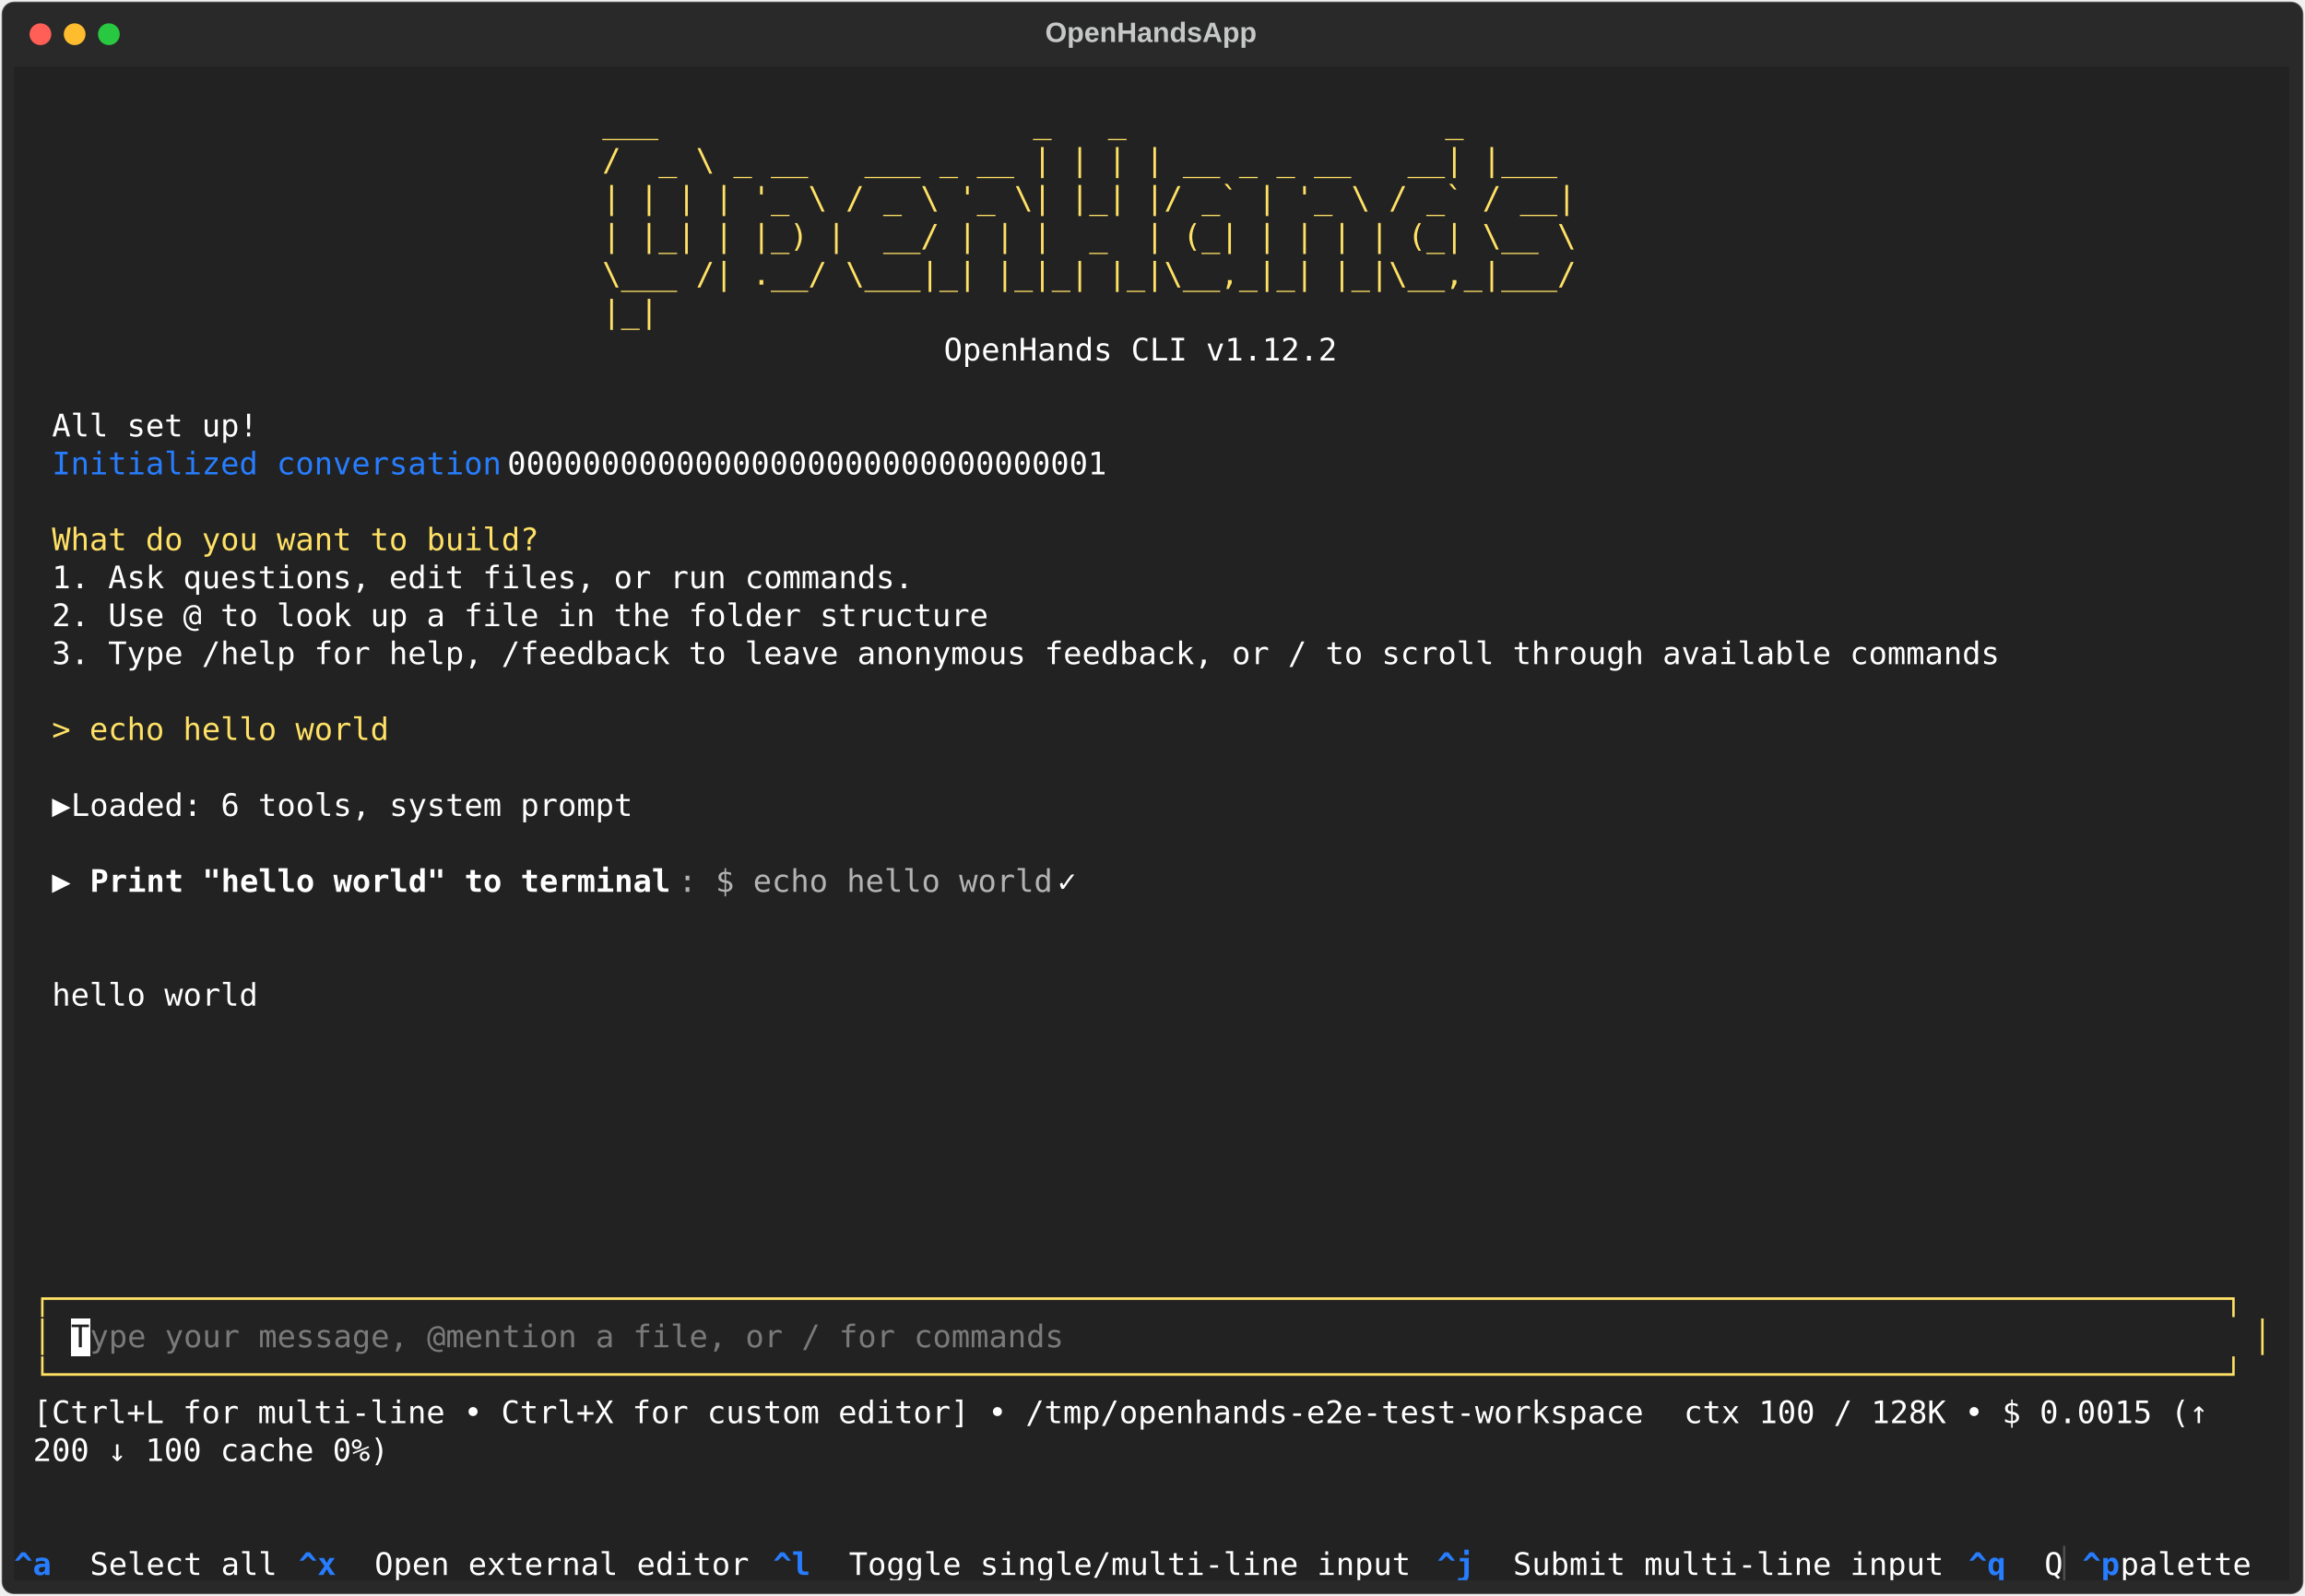
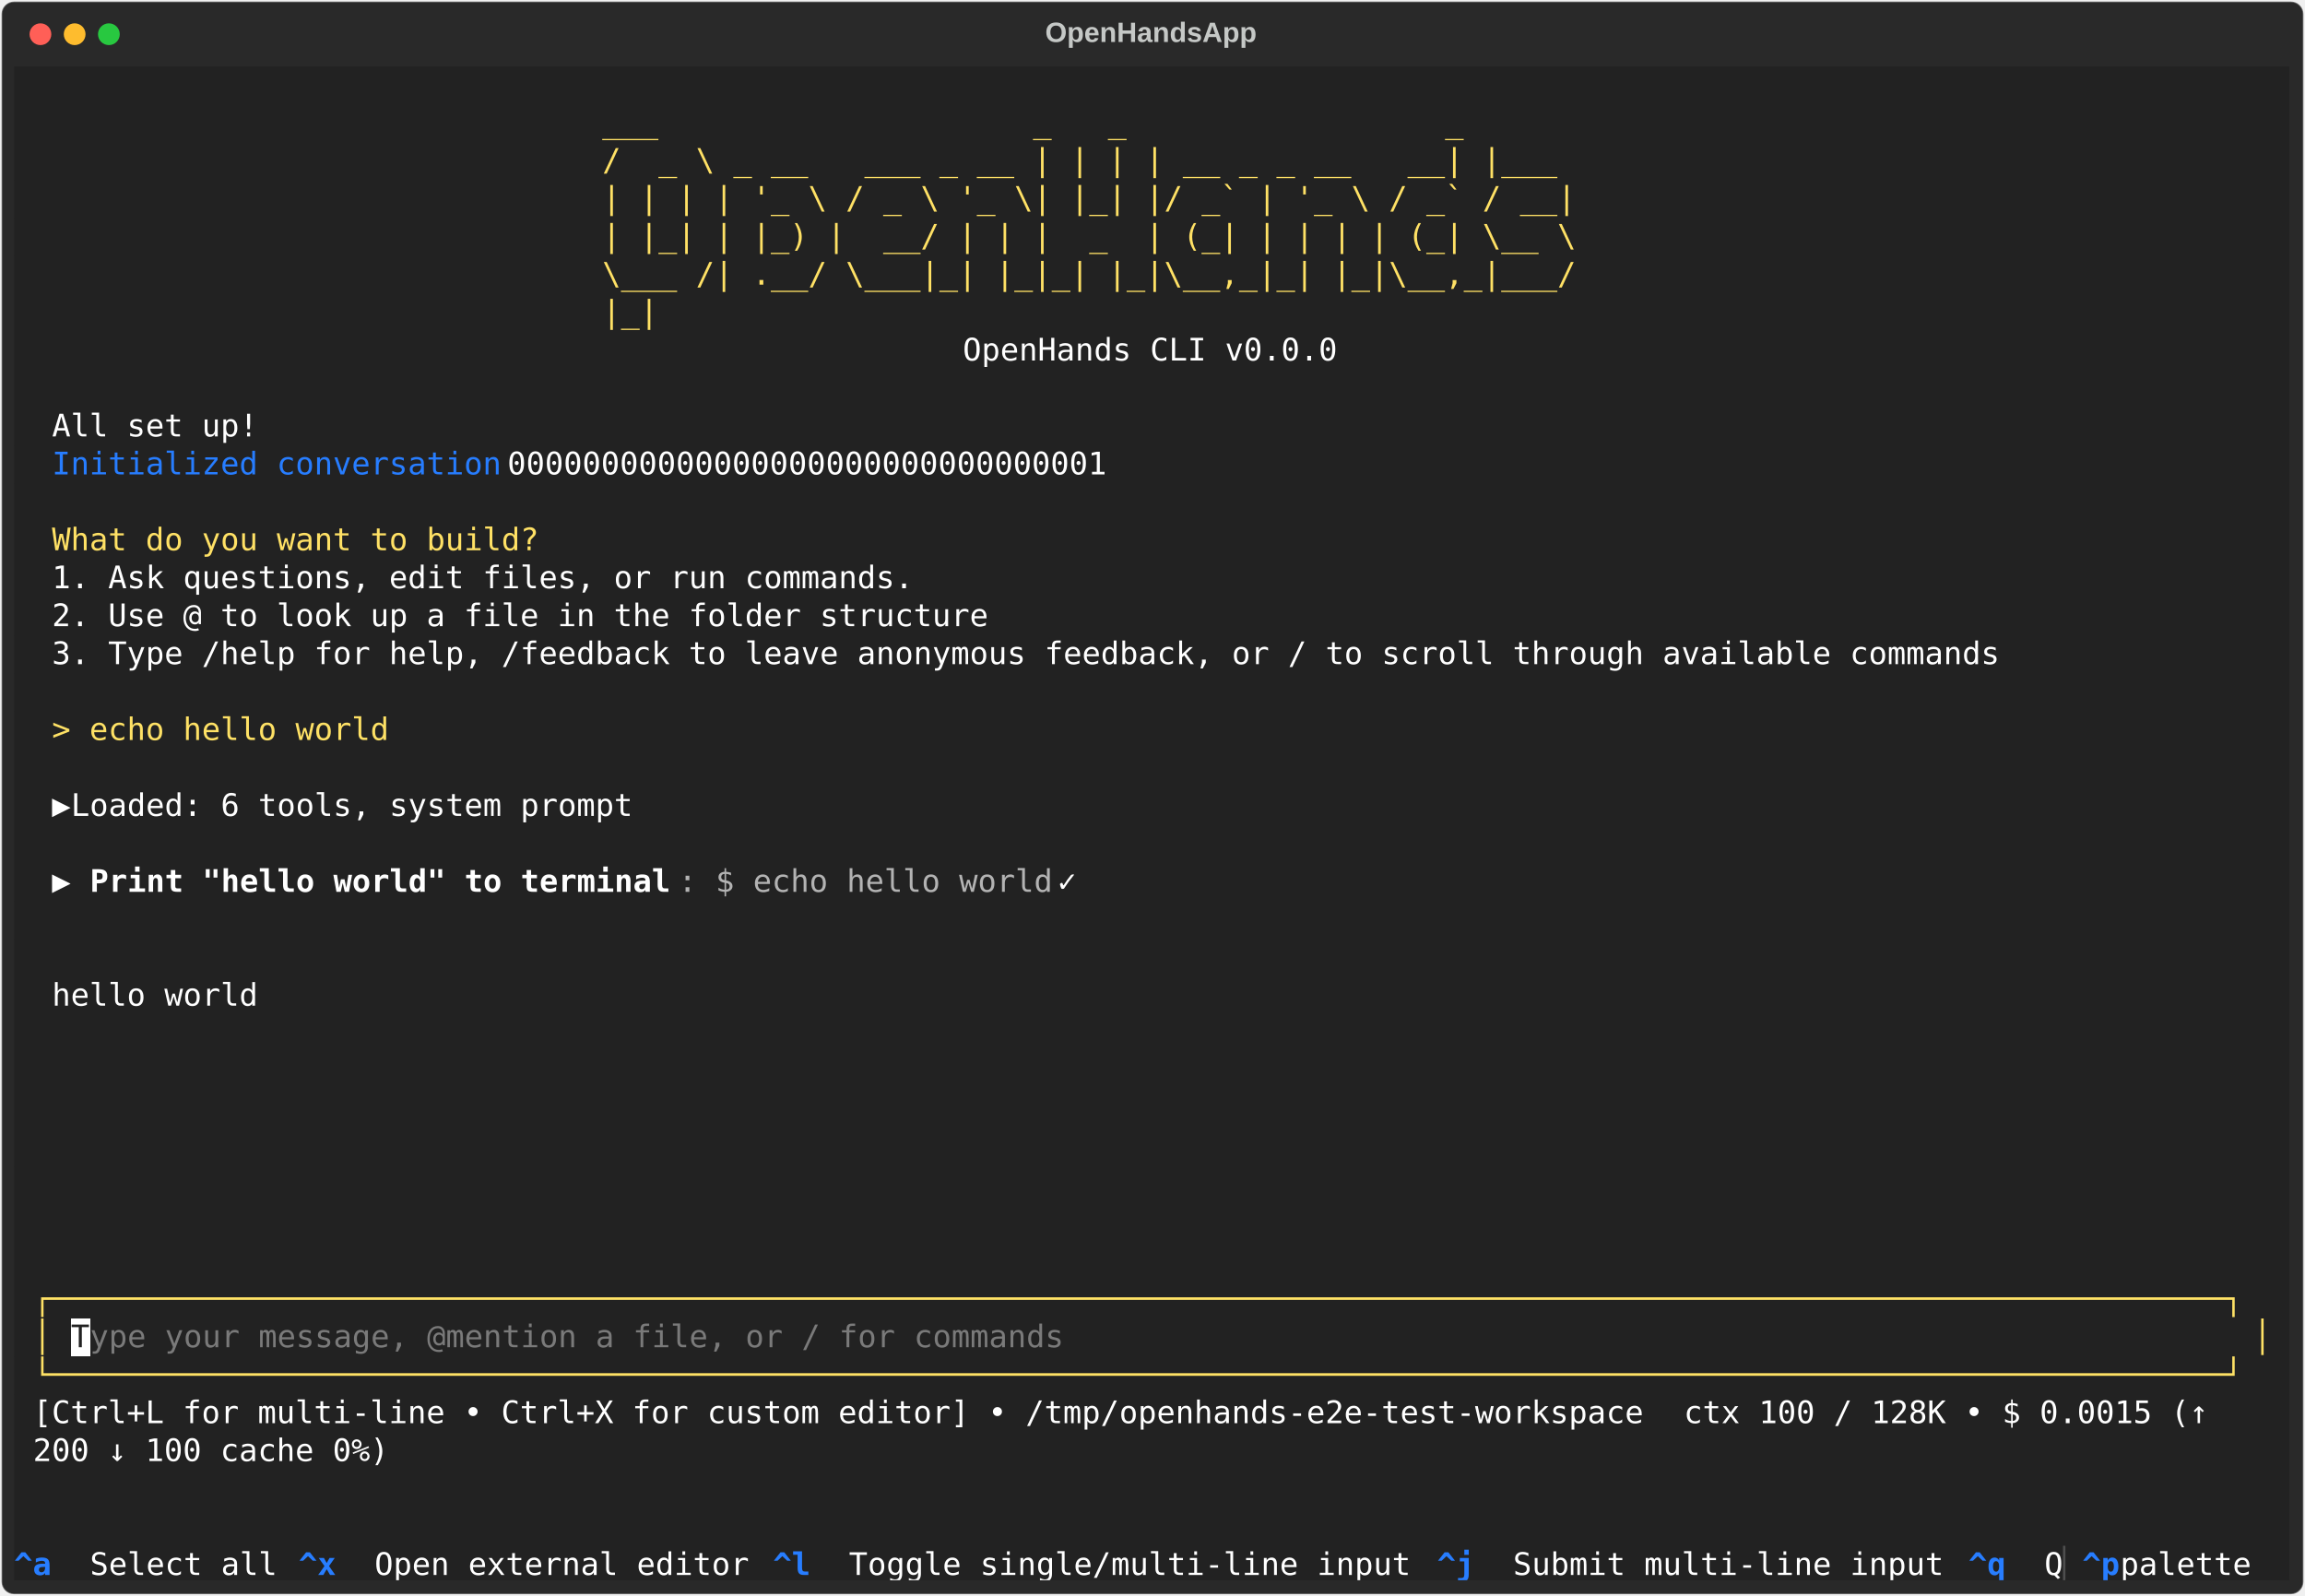
<svg xmlns="http://www.w3.org/2000/svg" class="rich-terminal" viewBox="0 0 1482 1026.0">
  <style>

    @font-face {
        font-family: "Fira Code";
        src: local("FiraCode-Regular"),
                url("https://cdnjs.cloudflare.com/ajax/libs/firacode/6.2.0/woff2/FiraCode-Regular.woff2") format("woff2"),
                url("https://cdnjs.cloudflare.com/ajax/libs/firacode/6.2.0/woff/FiraCode-Regular.woff") format("woff");
        font-style: normal;
        font-weight: 400;
    }
    @font-face {
        font-family: "Fira Code";
        src: local("FiraCode-Bold"),
                url("https://cdnjs.cloudflare.com/ajax/libs/firacode/6.2.0/woff2/FiraCode-Bold.woff2") format("woff2"),
                url("https://cdnjs.cloudflare.com/ajax/libs/firacode/6.2.0/woff/FiraCode-Bold.woff") format("woff");
        font-style: bold;
        font-weight: 700;
    }

    .terminal-matrix {
        font-family: Fira Code, monospace;
        font-size: 20px;
        line-height: 24.4px;
        font-variant-east-asian: full-width;
    }

    .terminal-title {
        font-size: 18px;
        font-weight: bold;
        font-family: arial;
    }

    .terminal-r1 { fill: #c5c8c6 }
.terminal-r2 { fill: #ffe165 }
.terminal-r3 { fill: #ffffff }
.terminal-r4 { fill: #277dff }
.terminal-r5 { fill: #fee165 }
.terminal-r6 { fill: #ffffff;font-weight: bold }
.terminal-r7 { fill: #b3b3b3 }
.terminal-r8 { fill: #222222 }
.terminal-r9 { fill: #7a7a7a }
.terminal-r10 { fill: #277dff;font-weight: bold }
.terminal-r11 { fill: #4e4e4e }
    </style>
  <defs>
    <clipPath id="terminal-clip-terminal">
      <rect x="0" y="0" width="1463.0" height="975.0" />
    </clipPath>
    <clipPath id="terminal-line-0">
      <rect x="0" y="1.5" width="1464" height="24.65" />
    </clipPath>
    <clipPath id="terminal-line-1">
      <rect x="0" y="25.9" width="1464" height="24.65" />
    </clipPath>
    <clipPath id="terminal-line-2">
      <rect x="0" y="50.3" width="1464" height="24.65" />
    </clipPath>
    <clipPath id="terminal-line-3">
      <rect x="0" y="74.7" width="1464" height="24.65" />
    </clipPath>
    <clipPath id="terminal-line-4">
      <rect x="0" y="99.1" width="1464" height="24.65" />
    </clipPath>
    <clipPath id="terminal-line-5">
      <rect x="0" y="123.5" width="1464" height="24.65" />
    </clipPath>
    <clipPath id="terminal-line-6">
      <rect x="0" y="147.9" width="1464" height="24.65" />
    </clipPath>
    <clipPath id="terminal-line-7">
      <rect x="0" y="172.3" width="1464" height="24.65" />
    </clipPath>
    <clipPath id="terminal-line-8">
      <rect x="0" y="196.7" width="1464" height="24.65" />
    </clipPath>
    <clipPath id="terminal-line-9">
      <rect x="0" y="221.1" width="1464" height="24.65" />
    </clipPath>
    <clipPath id="terminal-line-10">
      <rect x="0" y="245.5" width="1464" height="24.65" />
    </clipPath>
    <clipPath id="terminal-line-11">
      <rect x="0" y="269.9" width="1464" height="24.65" />
    </clipPath>
    <clipPath id="terminal-line-12">
      <rect x="0" y="294.3" width="1464" height="24.65" />
    </clipPath>
    <clipPath id="terminal-line-13">
      <rect x="0" y="318.7" width="1464" height="24.65" />
    </clipPath>
    <clipPath id="terminal-line-14">
      <rect x="0" y="343.1" width="1464" height="24.65" />
    </clipPath>
    <clipPath id="terminal-line-15">
      <rect x="0" y="367.5" width="1464" height="24.65" />
    </clipPath>
    <clipPath id="terminal-line-16">
      <rect x="0" y="391.9" width="1464" height="24.65" />
    </clipPath>
    <clipPath id="terminal-line-17">
      <rect x="0" y="416.3" width="1464" height="24.65" />
    </clipPath>
    <clipPath id="terminal-line-18">
      <rect x="0" y="440.7" width="1464" height="24.65" />
    </clipPath>
    <clipPath id="terminal-line-19">
      <rect x="0" y="465.1" width="1464" height="24.65" />
    </clipPath>
    <clipPath id="terminal-line-20">
      <rect x="0" y="489.5" width="1464" height="24.65" />
    </clipPath>
    <clipPath id="terminal-line-21">
      <rect x="0" y="513.9" width="1464" height="24.65" />
    </clipPath>
    <clipPath id="terminal-line-22">
      <rect x="0" y="538.3" width="1464" height="24.65" />
    </clipPath>
    <clipPath id="terminal-line-23">
      <rect x="0" y="562.7" width="1464" height="24.65" />
    </clipPath>
    <clipPath id="terminal-line-24">
      <rect x="0" y="587.1" width="1464" height="24.65" />
    </clipPath>
    <clipPath id="terminal-line-25">
      <rect x="0" y="611.5" width="1464" height="24.65" />
    </clipPath>
    <clipPath id="terminal-line-26">
      <rect x="0" y="635.9" width="1464" height="24.65" />
    </clipPath>
    <clipPath id="terminal-line-27">
      <rect x="0" y="660.3" width="1464" height="24.65" />
    </clipPath>
    <clipPath id="terminal-line-28">
      <rect x="0" y="684.7" width="1464" height="24.65" />
    </clipPath>
    <clipPath id="terminal-line-29">
      <rect x="0" y="709.1" width="1464" height="24.65" />
    </clipPath>
    <clipPath id="terminal-line-30">
      <rect x="0" y="733.5" width="1464" height="24.65" />
    </clipPath>
    <clipPath id="terminal-line-31">
      <rect x="0" y="757.9" width="1464" height="24.65" />
    </clipPath>
    <clipPath id="terminal-line-32">
      <rect x="0" y="782.3" width="1464" height="24.65" />
    </clipPath>
    <clipPath id="terminal-line-33">
      <rect x="0" y="806.7" width="1464" height="24.65" />
    </clipPath>
    <clipPath id="terminal-line-34">
      <rect x="0" y="831.1" width="1464" height="24.65" />
    </clipPath>
    <clipPath id="terminal-line-35">
      <rect x="0" y="855.5" width="1464" height="24.65" />
    </clipPath>
    <clipPath id="terminal-line-36">
      <rect x="0" y="879.9" width="1464" height="24.65" />
    </clipPath>
    <clipPath id="terminal-line-37">
      <rect x="0" y="904.3" width="1464" height="24.65" />
    </clipPath>
    <clipPath id="terminal-line-38">
      <rect x="0" y="928.7" width="1464" height="24.65" />
    </clipPath>
  </defs>
  <rect fill="#292929" stroke="rgba(255,255,255,0.35)" stroke-width="1" x="1" y="1" width="1480" height="1024" rx="8" />
  <text class="terminal-title" fill="#c5c8c6" text-anchor="middle" x="740" y="27">OpenHandsApp</text>
  <g transform="translate(26,22)">
    <circle cx="0" cy="0" r="7" fill="#ff5f57" />
    <circle cx="22" cy="0" r="7" fill="#febc2e" />
    <circle cx="44" cy="0" r="7" fill="#28c840" />
  </g>
  <g transform="translate(9, 41)" clip-path="url(#terminal-clip-terminal)">
    <rect fill="#222222" x="0" y="1.5" width="1464" height="24.65" shape-rendering="crispEdges" />
    <rect fill="#222222" x="0" y="25.9" width="378.2" height="24.65" shape-rendering="crispEdges" />
    <rect fill="#222222" x="378.2" y="25.9" width="695.4" height="24.65" shape-rendering="crispEdges" />
    <rect fill="#222222" x="1073.6" y="25.9" width="390.4" height="24.65" shape-rendering="crispEdges" />
    <rect fill="#222222" x="0" y="50.3" width="378.2" height="24.65" shape-rendering="crispEdges" />
    <rect fill="#222222" x="378.2" y="50.3" width="695.4" height="24.65" shape-rendering="crispEdges" />
    <rect fill="#222222" x="1073.6" y="50.3" width="390.4" height="24.65" shape-rendering="crispEdges" />
    <rect fill="#222222" x="0" y="74.7" width="378.2" height="24.65" shape-rendering="crispEdges" />
    <rect fill="#222222" x="378.2" y="74.7" width="695.4" height="24.65" shape-rendering="crispEdges" />
    <rect fill="#222222" x="1073.6" y="74.7" width="390.4" height="24.65" shape-rendering="crispEdges" />
    <rect fill="#222222" x="0" y="99.1" width="378.2" height="24.65" shape-rendering="crispEdges" />
    <rect fill="#222222" x="378.2" y="99.1" width="695.4" height="24.65" shape-rendering="crispEdges" />
    <rect fill="#222222" x="1073.6" y="99.1" width="390.4" height="24.65" shape-rendering="crispEdges" />
    <rect fill="#222222" x="0" y="123.5" width="378.2" height="24.65" shape-rendering="crispEdges" />
    <rect fill="#222222" x="378.2" y="123.5" width="695.4" height="24.65" shape-rendering="crispEdges" />
    <rect fill="#222222" x="1073.6" y="123.5" width="390.4" height="24.65" shape-rendering="crispEdges" />
    <rect fill="#222222" x="0" y="147.9" width="378.2" height="24.65" shape-rendering="crispEdges" />
    <rect fill="#222222" x="378.2" y="147.9" width="695.4" height="24.65" shape-rendering="crispEdges" />
    <rect fill="#222222" x="1073.6" y="147.9" width="390.4" height="24.65" shape-rendering="crispEdges" />
-     <rect fill="#222222" x="0" y="172.3" width="597.8" height="24.65" shape-rendering="crispEdges" />
-     <rect fill="#222222" x="597.8" y="172.3" width="256.2" height="24.65" shape-rendering="crispEdges" />
+     <rect fill="#222222" x="0" y="172.3" width="610" height="24.65" shape-rendering="crispEdges" />
+     <rect fill="#222222" x="610" y="172.3" width="244" height="24.65" shape-rendering="crispEdges" />
    <rect fill="#222222" x="854" y="172.3" width="610" height="24.65" shape-rendering="crispEdges" />
    <rect fill="#222222" x="0" y="196.7" width="1464" height="24.65" shape-rendering="crispEdges" />
    <rect fill="#222222" x="0" y="221.1" width="24.4" height="24.65" shape-rendering="crispEdges" />
    <rect fill="#222222" x="24.4" y="221.1" width="134.2" height="24.65" shape-rendering="crispEdges" />
    <rect fill="#222222" x="158.6" y="221.1" width="1305.4" height="24.65" shape-rendering="crispEdges" />
    <rect fill="#222222" x="0" y="245.5" width="24.4" height="24.65" shape-rendering="crispEdges" />
    <rect fill="#222222" x="24.4" y="245.5" width="292.8" height="24.65" shape-rendering="crispEdges" />
    <rect fill="#222222" x="317.2" y="245.5" width="402.6" height="24.65" shape-rendering="crispEdges" />
    <rect fill="#222222" x="719.8" y="245.5" width="744.2" height="24.65" shape-rendering="crispEdges" />
    <rect fill="#222222" x="0" y="269.9" width="1464" height="24.65" shape-rendering="crispEdges" />
    <rect fill="#222222" x="0" y="294.3" width="24.4" height="24.65" shape-rendering="crispEdges" />
    <rect fill="#222222" x="24.4" y="294.3" width="317.2" height="24.65" shape-rendering="crispEdges" />
    <rect fill="#222222" x="341.6" y="294.3" width="1122.4" height="24.65" shape-rendering="crispEdges" />
    <rect fill="#222222" x="0" y="318.7" width="24.4" height="24.65" shape-rendering="crispEdges" />
    <rect fill="#222222" x="24.4" y="318.7" width="561.2" height="24.65" shape-rendering="crispEdges" />
    <rect fill="#222222" x="585.6" y="318.7" width="878.4" height="24.65" shape-rendering="crispEdges" />
    <rect fill="#222222" x="0" y="343.1" width="24.4" height="24.65" shape-rendering="crispEdges" />
    <rect fill="#222222" x="24.4" y="343.1" width="610" height="24.65" shape-rendering="crispEdges" />
    <rect fill="#222222" x="634.4" y="343.1" width="829.6" height="24.65" shape-rendering="crispEdges" />
    <rect fill="#222222" x="0" y="367.5" width="24.4" height="24.65" shape-rendering="crispEdges" />
    <rect fill="#222222" x="24.4" y="367.5" width="1268.8" height="24.65" shape-rendering="crispEdges" />
    <rect fill="#222222" x="1293.2" y="367.5" width="170.8" height="24.65" shape-rendering="crispEdges" />
    <rect fill="#222222" x="0" y="391.9" width="1464" height="24.65" shape-rendering="crispEdges" />
    <rect fill="#222222" x="0" y="416.3" width="24.4" height="24.65" shape-rendering="crispEdges" />
    <rect fill="#222222" x="24.4" y="416.3" width="219.6" height="24.65" shape-rendering="crispEdges" />
    <rect fill="#222222" x="244" y="416.3" width="1220" height="24.65" shape-rendering="crispEdges" />
    <rect fill="#222222" x="0" y="440.7" width="1464" height="24.65" shape-rendering="crispEdges" />
    <rect fill="#222222" x="0" y="465.1" width="24.4" height="24.65" shape-rendering="crispEdges" />
    <rect fill="#222222" x="24.4" y="465.1" width="12.2" height="24.65" shape-rendering="crispEdges" />
    <rect fill="#222222" x="36.6" y="465.1" width="378.2" height="24.65" shape-rendering="crispEdges" />
    <rect fill="#222222" x="414.8" y="465.1" width="1049.2" height="24.65" shape-rendering="crispEdges" />
    <rect fill="#222222" x="0" y="489.5" width="1464" height="24.65" shape-rendering="crispEdges" />
    <rect fill="#222222" x="0" y="513.9" width="24.4" height="24.65" shape-rendering="crispEdges" />
    <rect fill="#222222" x="24.4" y="513.9" width="12.2" height="24.65" shape-rendering="crispEdges" />
    <rect fill="#222222" x="36.6" y="513.9" width="12.2" height="24.65" shape-rendering="crispEdges" />
    <rect fill="#222222" x="48.8" y="513.9" width="378.2" height="24.65" shape-rendering="crispEdges" />
    <rect fill="#222222" x="427" y="513.9" width="244" height="24.65" shape-rendering="crispEdges" />
    <rect fill="#222222" x="671" y="513.9" width="24.4" height="24.65" shape-rendering="crispEdges" />
    <rect fill="#222222" x="695.4" y="513.9" width="768.6" height="24.65" shape-rendering="crispEdges" />
    <rect fill="#222222" x="0" y="538.3" width="1464" height="24.65" shape-rendering="crispEdges" />
    <rect fill="#222222" x="0" y="562.7" width="1464" height="24.65" shape-rendering="crispEdges" />
    <rect fill="#222222" x="0" y="587.1" width="24.4" height="24.65" shape-rendering="crispEdges" />
    <rect fill="#222222" x="24.4" y="587.1" width="134.2" height="24.65" shape-rendering="crispEdges" />
    <rect fill="#222222" x="158.6" y="587.1" width="1305.4" height="24.65" shape-rendering="crispEdges" />
    <rect fill="#222222" x="0" y="611.5" width="1464" height="24.65" shape-rendering="crispEdges" />
    <rect fill="#222222" x="0" y="635.9" width="1464" height="24.65" shape-rendering="crispEdges" />
    <rect fill="#222222" x="0" y="660.3" width="1464" height="24.65" shape-rendering="crispEdges" />
    <rect fill="#222222" x="0" y="684.7" width="1464" height="24.65" shape-rendering="crispEdges" />
    <rect fill="#222222" x="0" y="709.1" width="1464" height="24.65" shape-rendering="crispEdges" />
    <rect fill="#222222" x="0" y="733.5" width="1464" height="24.65" shape-rendering="crispEdges" />
    <rect fill="#222222" x="0" y="757.9" width="12.2" height="24.65" shape-rendering="crispEdges" />
    <rect fill="#222222" x="12.2" y="757.9" width="12.2" height="24.65" shape-rendering="crispEdges" />
    <rect fill="#222222" x="24.4" y="757.9" width="1439.6" height="24.65" shape-rendering="crispEdges" />
    <rect fill="#222222" x="0" y="782.3" width="12.2" height="24.65" shape-rendering="crispEdges" />
    <rect fill="#222222" x="12.2" y="782.3" width="1439.6" height="24.65" shape-rendering="crispEdges" />
    <rect fill="#222222" x="1451.8" y="782.3" width="12.2" height="24.65" shape-rendering="crispEdges" />
    <rect fill="#222222" x="0" y="806.7" width="12.2" height="24.65" shape-rendering="crispEdges" />
    <rect fill="#222222" x="12.2" y="806.7" width="12.2" height="24.65" shape-rendering="crispEdges" />
    <rect fill="#222222" x="24.4" y="806.7" width="12.2" height="24.65" shape-rendering="crispEdges" />
    <rect fill="#ffffff" x="36.6" y="806.7" width="12.2" height="24.65" shape-rendering="crispEdges" />
    <rect fill="#222222" x="48.8" y="806.7" width="634.4" height="24.65" shape-rendering="crispEdges" />
    <rect fill="#222222" x="683.2" y="806.7" width="756.4" height="24.65" shape-rendering="crispEdges" />
    <rect fill="#222222" x="1439.6" y="806.7" width="12.2" height="24.65" shape-rendering="crispEdges" />
    <rect fill="#222222" x="1451.8" y="806.7" width="12.2" height="24.65" shape-rendering="crispEdges" />
    <rect fill="#222222" x="0" y="831.1" width="12.2" height="24.65" shape-rendering="crispEdges" />
    <rect fill="#222222" x="12.2" y="831.1" width="1439.6" height="24.65" shape-rendering="crispEdges" />
    <rect fill="#222222" x="1451.8" y="831.1" width="12.2" height="24.65" shape-rendering="crispEdges" />
    <rect fill="#222222" x="0" y="855.5" width="12.2" height="24.65" shape-rendering="crispEdges" />
    <rect fill="#222222" x="12.2" y="855.5" width="1061.4" height="24.65" shape-rendering="crispEdges" />
    <rect fill="#222222" x="1073.6" y="855.5" width="341.6" height="24.65" shape-rendering="crispEdges" />
    <rect fill="#222222" x="1415.2" y="855.5" width="48.8" height="24.65" shape-rendering="crispEdges" />
    <rect fill="#222222" x="0" y="879.9" width="12.2" height="24.65" shape-rendering="crispEdges" />
    <rect fill="#222222" x="12.2" y="879.9" width="231.8" height="24.65" shape-rendering="crispEdges" />
    <rect fill="#222222" x="244" y="879.9" width="1220" height="24.65" shape-rendering="crispEdges" />
    <rect fill="#222222" x="0" y="904.3" width="1464" height="24.65" shape-rendering="crispEdges" />
    <rect fill="#222222" x="0" y="928.7" width="1464" height="24.65" shape-rendering="crispEdges" />
    <rect fill="#222222" x="0" y="953.1" width="48.8" height="24.65" shape-rendering="crispEdges" />
    <rect fill="#222222" x="48.8" y="953.1" width="134.2" height="24.65" shape-rendering="crispEdges" />
    <rect fill="#222222" x="183" y="953.1" width="48.8" height="24.65" shape-rendering="crispEdges" />
    <rect fill="#222222" x="231.8" y="953.1" width="256.2" height="24.65" shape-rendering="crispEdges" />
    <rect fill="#222222" x="488" y="953.1" width="48.8" height="24.65" shape-rendering="crispEdges" />
    <rect fill="#222222" x="536.8" y="953.1" width="378.2" height="24.65" shape-rendering="crispEdges" />
    <rect fill="#222222" x="915" y="953.1" width="48.8" height="24.65" shape-rendering="crispEdges" />
    <rect fill="#222222" x="963.8" y="953.1" width="292.8" height="24.65" shape-rendering="crispEdges" />
    <rect fill="#222222" x="1256.6" y="953.1" width="48.8" height="24.65" shape-rendering="crispEdges" />
    <rect fill="#222222" x="1305.4" y="953.1" width="12.2" height="24.65" shape-rendering="crispEdges" />
    <rect fill="#222222" x="1317.6" y="953.1" width="12.2" height="24.65" shape-rendering="crispEdges" />
    <rect fill="#222222" x="1329.8" y="953.1" width="24.4" height="24.65" shape-rendering="crispEdges" />
    <rect fill="#222222" x="1354.2" y="953.1" width="97.6" height="24.65" shape-rendering="crispEdges" />
    <rect fill="#222222" x="1451.8" y="953.1" width="12.2" height="24.65" shape-rendering="crispEdges" />
    <g class="terminal-matrix">
      <text class="terminal-r1" x="1464" y="20" textLength="12.2" clip-path="url(#terminal-line-0)">
</text>
      <text class="terminal-r2" x="378.2" y="44.4" textLength="695.4" clip-path="url(#terminal-line-1)">     ___                    _   _                 _      </text>
      <text class="terminal-r1" x="1464" y="44.4" textLength="12.2" clip-path="url(#terminal-line-1)">
</text>
      <text class="terminal-r2" x="378.2" y="68.8" textLength="695.4" clip-path="url(#terminal-line-2)">    /  _ \ _ __   ___ _ __ | | | | __ _ _ __   __| |___  </text>
      <text class="terminal-r1" x="1464" y="68.8" textLength="12.2" clip-path="url(#terminal-line-2)">
</text>
      <text class="terminal-r2" x="378.2" y="93.2" textLength="695.4" clip-path="url(#terminal-line-3)">    | | | | '_ \ / _ \ '_ \| |_| |/ _` | '_ \ / _` / __| </text>
      <text class="terminal-r1" x="1464" y="93.2" textLength="12.2" clip-path="url(#terminal-line-3)">
</text>
      <text class="terminal-r2" x="378.2" y="117.6" textLength="695.4" clip-path="url(#terminal-line-4)">    | |_| | |_) |  __/ | | |  _  | (_| | | | | (_| \__ \ </text>
      <text class="terminal-r1" x="1464" y="117.6" textLength="12.2" clip-path="url(#terminal-line-4)">
</text>
      <text class="terminal-r2" x="378.2" y="142" textLength="695.4" clip-path="url(#terminal-line-5)">    \___ /| .__/ \___|_| |_|_| |_|\__,_|_| |_|\__,_|___/ </text>
      <text class="terminal-r1" x="1464" y="142" textLength="12.2" clip-path="url(#terminal-line-5)">
</text>
      <text class="terminal-r2" x="378.2" y="166.4" textLength="695.4" clip-path="url(#terminal-line-6)">          |_|                                            </text>
      <text class="terminal-r1" x="1464" y="166.4" textLength="12.2" clip-path="url(#terminal-line-6)">
</text>
-       <text class="terminal-r3" x="597.8" y="190.8" textLength="256.2" clip-path="url(#terminal-line-7)">OpenHands CLI v1.12.2</text>
+       <text class="terminal-r3" x="610" y="190.8" textLength="244" clip-path="url(#terminal-line-7)">OpenHands CLI v0.0.0</text>
      <text class="terminal-r1" x="1464" y="190.8" textLength="12.2" clip-path="url(#terminal-line-7)">
</text>
      <text class="terminal-r1" x="1464" y="215.2" textLength="12.2" clip-path="url(#terminal-line-8)">
</text>
      <text class="terminal-r3" x="24.4" y="239.6" textLength="134.2" clip-path="url(#terminal-line-9)">All set up!</text>
      <text class="terminal-r1" x="1464" y="239.6" textLength="12.2" clip-path="url(#terminal-line-9)">
</text>
      <text class="terminal-r4" x="24.4" y="264" textLength="292.8" clip-path="url(#terminal-line-10)">Initialized conversation</text>
      <text class="terminal-r3" x="317.2" y="264" textLength="402.6" clip-path="url(#terminal-line-10)"> 00000000000000000000000000000001</text>
      <text class="terminal-r1" x="1464" y="264" textLength="12.2" clip-path="url(#terminal-line-10)">
</text>
      <text class="terminal-r1" x="1464" y="288.4" textLength="12.2" clip-path="url(#terminal-line-11)">
</text>
      <text class="terminal-r2" x="24.4" y="312.8" textLength="317.2" clip-path="url(#terminal-line-12)">What do you want to build?</text>
      <text class="terminal-r1" x="1464" y="312.8" textLength="12.2" clip-path="url(#terminal-line-12)">
</text>
      <text class="terminal-r3" x="24.4" y="337.2" textLength="561.2" clip-path="url(#terminal-line-13)">1. Ask questions, edit files, or run commands.</text>
      <text class="terminal-r1" x="1464" y="337.2" textLength="12.2" clip-path="url(#terminal-line-13)">
</text>
      <text class="terminal-r3" x="24.4" y="361.6" textLength="610" clip-path="url(#terminal-line-14)">2. Use @ to look up a file in the folder structure</text>
      <text class="terminal-r1" x="1464" y="361.6" textLength="12.2" clip-path="url(#terminal-line-14)">
</text>
      <text class="terminal-r3" x="24.4" y="386" textLength="1268.8" clip-path="url(#terminal-line-15)">3. Type /help for help, /feedback to leave anonymous feedback, or / to scroll through available commands</text>
      <text class="terminal-r1" x="1464" y="386" textLength="12.2" clip-path="url(#terminal-line-15)">
</text>
      <text class="terminal-r1" x="1464" y="410.4" textLength="12.2" clip-path="url(#terminal-line-16)">
</text>
      <text class="terminal-r5" x="24.4" y="434.8" textLength="219.6" clip-path="url(#terminal-line-17)">&gt; echo hello world</text>
      <text class="terminal-r1" x="1464" y="434.8" textLength="12.2" clip-path="url(#terminal-line-17)">
</text>
      <text class="terminal-r1" x="1464" y="459.2" textLength="12.2" clip-path="url(#terminal-line-18)">
</text>
      <text class="terminal-r3" x="24.4" y="483.6" textLength="12.2" clip-path="url(#terminal-line-19)">▶</text>
      <text class="terminal-r3" x="36.6" y="483.6" textLength="378.2" clip-path="url(#terminal-line-19)"> Loaded: 6 tools, system prompt</text>
      <text class="terminal-r1" x="1464" y="483.6" textLength="12.2" clip-path="url(#terminal-line-19)">
</text>
      <text class="terminal-r1" x="1464" y="508" textLength="12.2" clip-path="url(#terminal-line-20)">
</text>
      <text class="terminal-r3" x="24.4" y="532.4" textLength="12.2" clip-path="url(#terminal-line-21)">▶</text>
      <text class="terminal-r6" x="48.8" y="532.4" textLength="378.2" clip-path="url(#terminal-line-21)">Print "hello world" to terminal</text>
      <text class="terminal-r7" x="427" y="532.4" textLength="244" clip-path="url(#terminal-line-21)">: $ echo hello world</text>
      <text class="terminal-r3" x="671" y="532.4" textLength="24.4" clip-path="url(#terminal-line-21)"> ✓</text>
      <text class="terminal-r1" x="1464" y="532.4" textLength="12.2" clip-path="url(#terminal-line-21)">
</text>
      <text class="terminal-r1" x="1464" y="556.8" textLength="12.2" clip-path="url(#terminal-line-22)">
</text>
      <text class="terminal-r1" x="1464" y="581.2" textLength="12.2" clip-path="url(#terminal-line-23)">
</text>
      <text class="terminal-r3" x="24.4" y="605.6" textLength="134.2" clip-path="url(#terminal-line-24)">hello world</text>
      <text class="terminal-r1" x="1464" y="605.6" textLength="12.2" clip-path="url(#terminal-line-24)">
</text>
      <text class="terminal-r1" x="1464" y="630" textLength="12.2" clip-path="url(#terminal-line-25)">
</text>
      <text class="terminal-r1" x="1464" y="654.4" textLength="12.2" clip-path="url(#terminal-line-26)">
</text>
      <text class="terminal-r1" x="1464" y="678.8" textLength="12.2" clip-path="url(#terminal-line-27)">
</text>
      <text class="terminal-r1" x="1464" y="703.2" textLength="12.2" clip-path="url(#terminal-line-28)">
</text>
      <text class="terminal-r1" x="1464" y="727.6" textLength="12.2" clip-path="url(#terminal-line-29)">
</text>
      <text class="terminal-r1" x="1464" y="752" textLength="12.2" clip-path="url(#terminal-line-30)">
</text>
      <text class="terminal-r1" x="1464" y="776.4" textLength="12.2" clip-path="url(#terminal-line-31)">
</text>
      <text class="terminal-r5" x="12.2" y="800.8" textLength="1439.6" clip-path="url(#terminal-line-32)">┌────────────────────────────────────────────────────────────────────────────────────────────────────────────────────┐</text>
      <text class="terminal-r1" x="1464" y="800.8" textLength="12.2" clip-path="url(#terminal-line-32)">
</text>
      <text class="terminal-r5" x="12.2" y="825.2" textLength="12.2" clip-path="url(#terminal-line-33)">│</text>
      <text class="terminal-r8" x="36.6" y="825.2" textLength="12.2" clip-path="url(#terminal-line-33)">T</text>
      <text class="terminal-r9" x="48.8" y="825.2" textLength="634.4" clip-path="url(#terminal-line-33)">ype your message, @mention a file, or / for commands</text>
      <text class="terminal-r5" x="1439.6" y="825.2" textLength="12.2" clip-path="url(#terminal-line-33)">│</text>
      <text class="terminal-r1" x="1464" y="825.2" textLength="12.2" clip-path="url(#terminal-line-33)">
</text>
      <text class="terminal-r5" x="12.2" y="849.6" textLength="1439.6" clip-path="url(#terminal-line-34)">└────────────────────────────────────────────────────────────────────────────────────────────────────────────────────┘</text>
      <text class="terminal-r1" x="1464" y="849.6" textLength="12.2" clip-path="url(#terminal-line-34)">
</text>
      <text class="terminal-r3" x="12.2" y="874" textLength="1061.4" clip-path="url(#terminal-line-35)">[Ctrl+L for multi-line • Ctrl+X for custom editor] • /tmp/openhands-e2e-test-workspace </text>
      <text class="terminal-r3" x="1073.6" y="874" textLength="341.6" clip-path="url(#terminal-line-35)">ctx 100 / 128K • $ 0.0015 (↑</text>
      <text class="terminal-r1" x="1464" y="874" textLength="12.2" clip-path="url(#terminal-line-35)">
</text>
      <text class="terminal-r3" x="12.2" y="898.4" textLength="231.8" clip-path="url(#terminal-line-36)">200 ↓ 100 cache 0%)</text>
      <text class="terminal-r1" x="1464" y="898.4" textLength="12.2" clip-path="url(#terminal-line-36)">
</text>
      <text class="terminal-r1" x="1464" y="922.8" textLength="12.2" clip-path="url(#terminal-line-37)">
</text>
      <text class="terminal-r1" x="1464" y="947.2" textLength="12.2" clip-path="url(#terminal-line-38)">
</text>
      <text class="terminal-r10" x="0" y="971.6" textLength="48.8" clip-path="url(#terminal-line-39)"> ^a </text>
      <text class="terminal-r3" x="48.8" y="971.6" textLength="134.2" clip-path="url(#terminal-line-39)">Select all </text>
      <text class="terminal-r10" x="183" y="971.6" textLength="48.8" clip-path="url(#terminal-line-39)"> ^x </text>
      <text class="terminal-r3" x="231.8" y="971.6" textLength="256.2" clip-path="url(#terminal-line-39)">Open external editor </text>
      <text class="terminal-r10" x="488" y="971.6" textLength="48.8" clip-path="url(#terminal-line-39)"> ^l </text>
      <text class="terminal-r3" x="536.8" y="971.6" textLength="378.2" clip-path="url(#terminal-line-39)">Toggle single/multi-line input </text>
      <text class="terminal-r10" x="915" y="971.6" textLength="48.8" clip-path="url(#terminal-line-39)"> ^j </text>
      <text class="terminal-r3" x="963.8" y="971.6" textLength="292.8" clip-path="url(#terminal-line-39)">Submit multi-line input </text>
      <text class="terminal-r10" x="1256.6" y="971.6" textLength="48.8" clip-path="url(#terminal-line-39)"> ^q </text>
      <text class="terminal-r3" x="1305.4" y="971.6" textLength="12.2" clip-path="url(#terminal-line-39)">Q</text>
      <text class="terminal-r11" x="1317.6" y="971.6" textLength="12.2" clip-path="url(#terminal-line-39)">▏</text>
      <text class="terminal-r10" x="1329.8" y="971.6" textLength="24.4" clip-path="url(#terminal-line-39)">^p</text>
      <text class="terminal-r3" x="1354.2" y="971.6" textLength="97.6" clip-path="url(#terminal-line-39)"> palette</text>
    </g>
  </g>
</svg>
